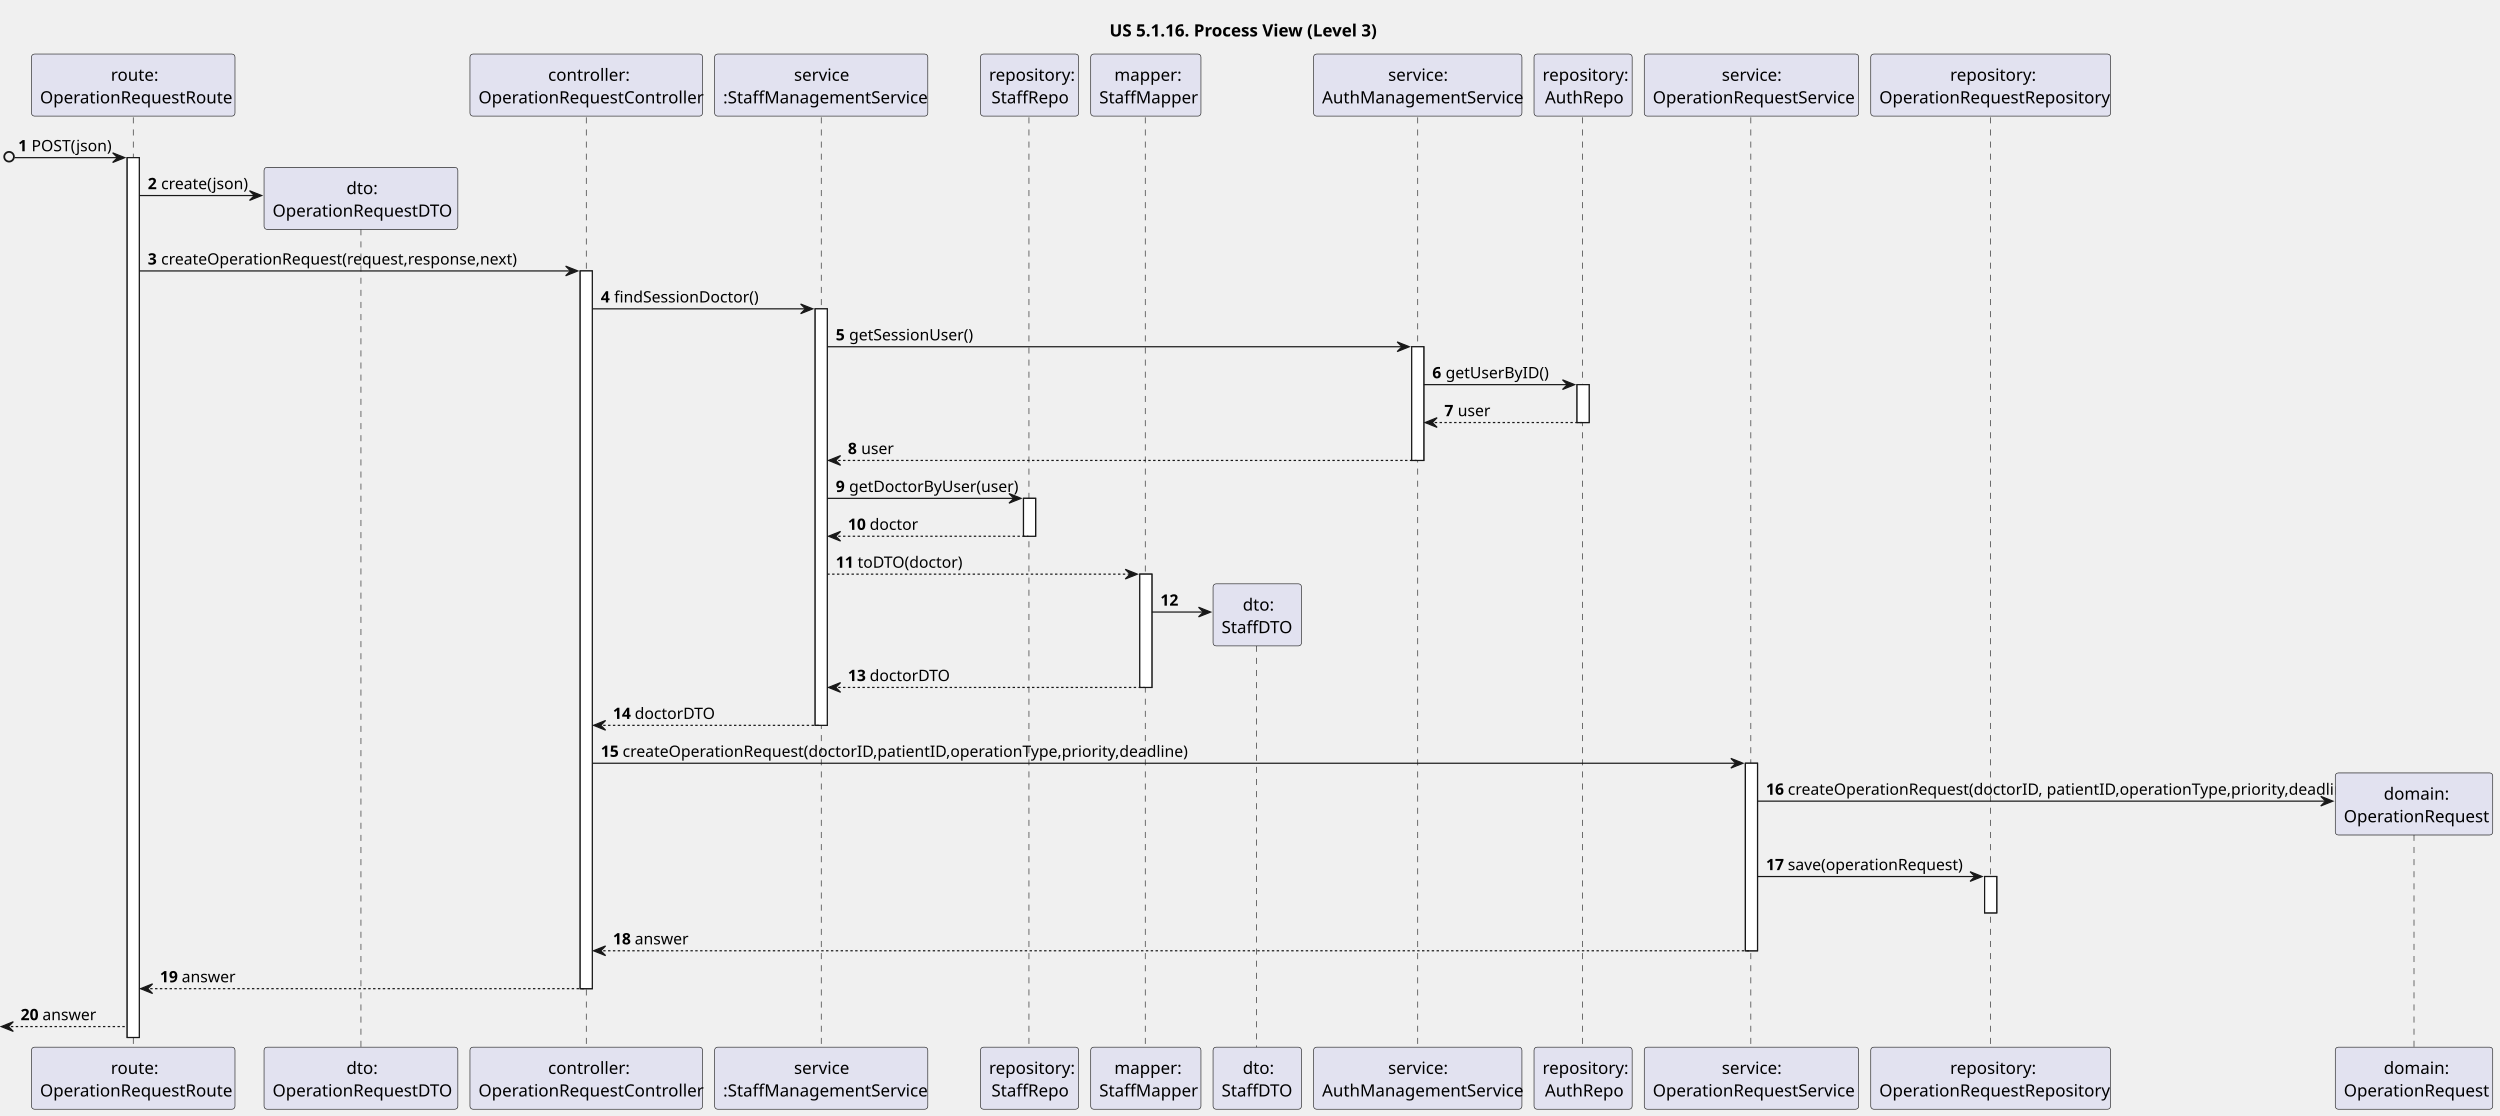
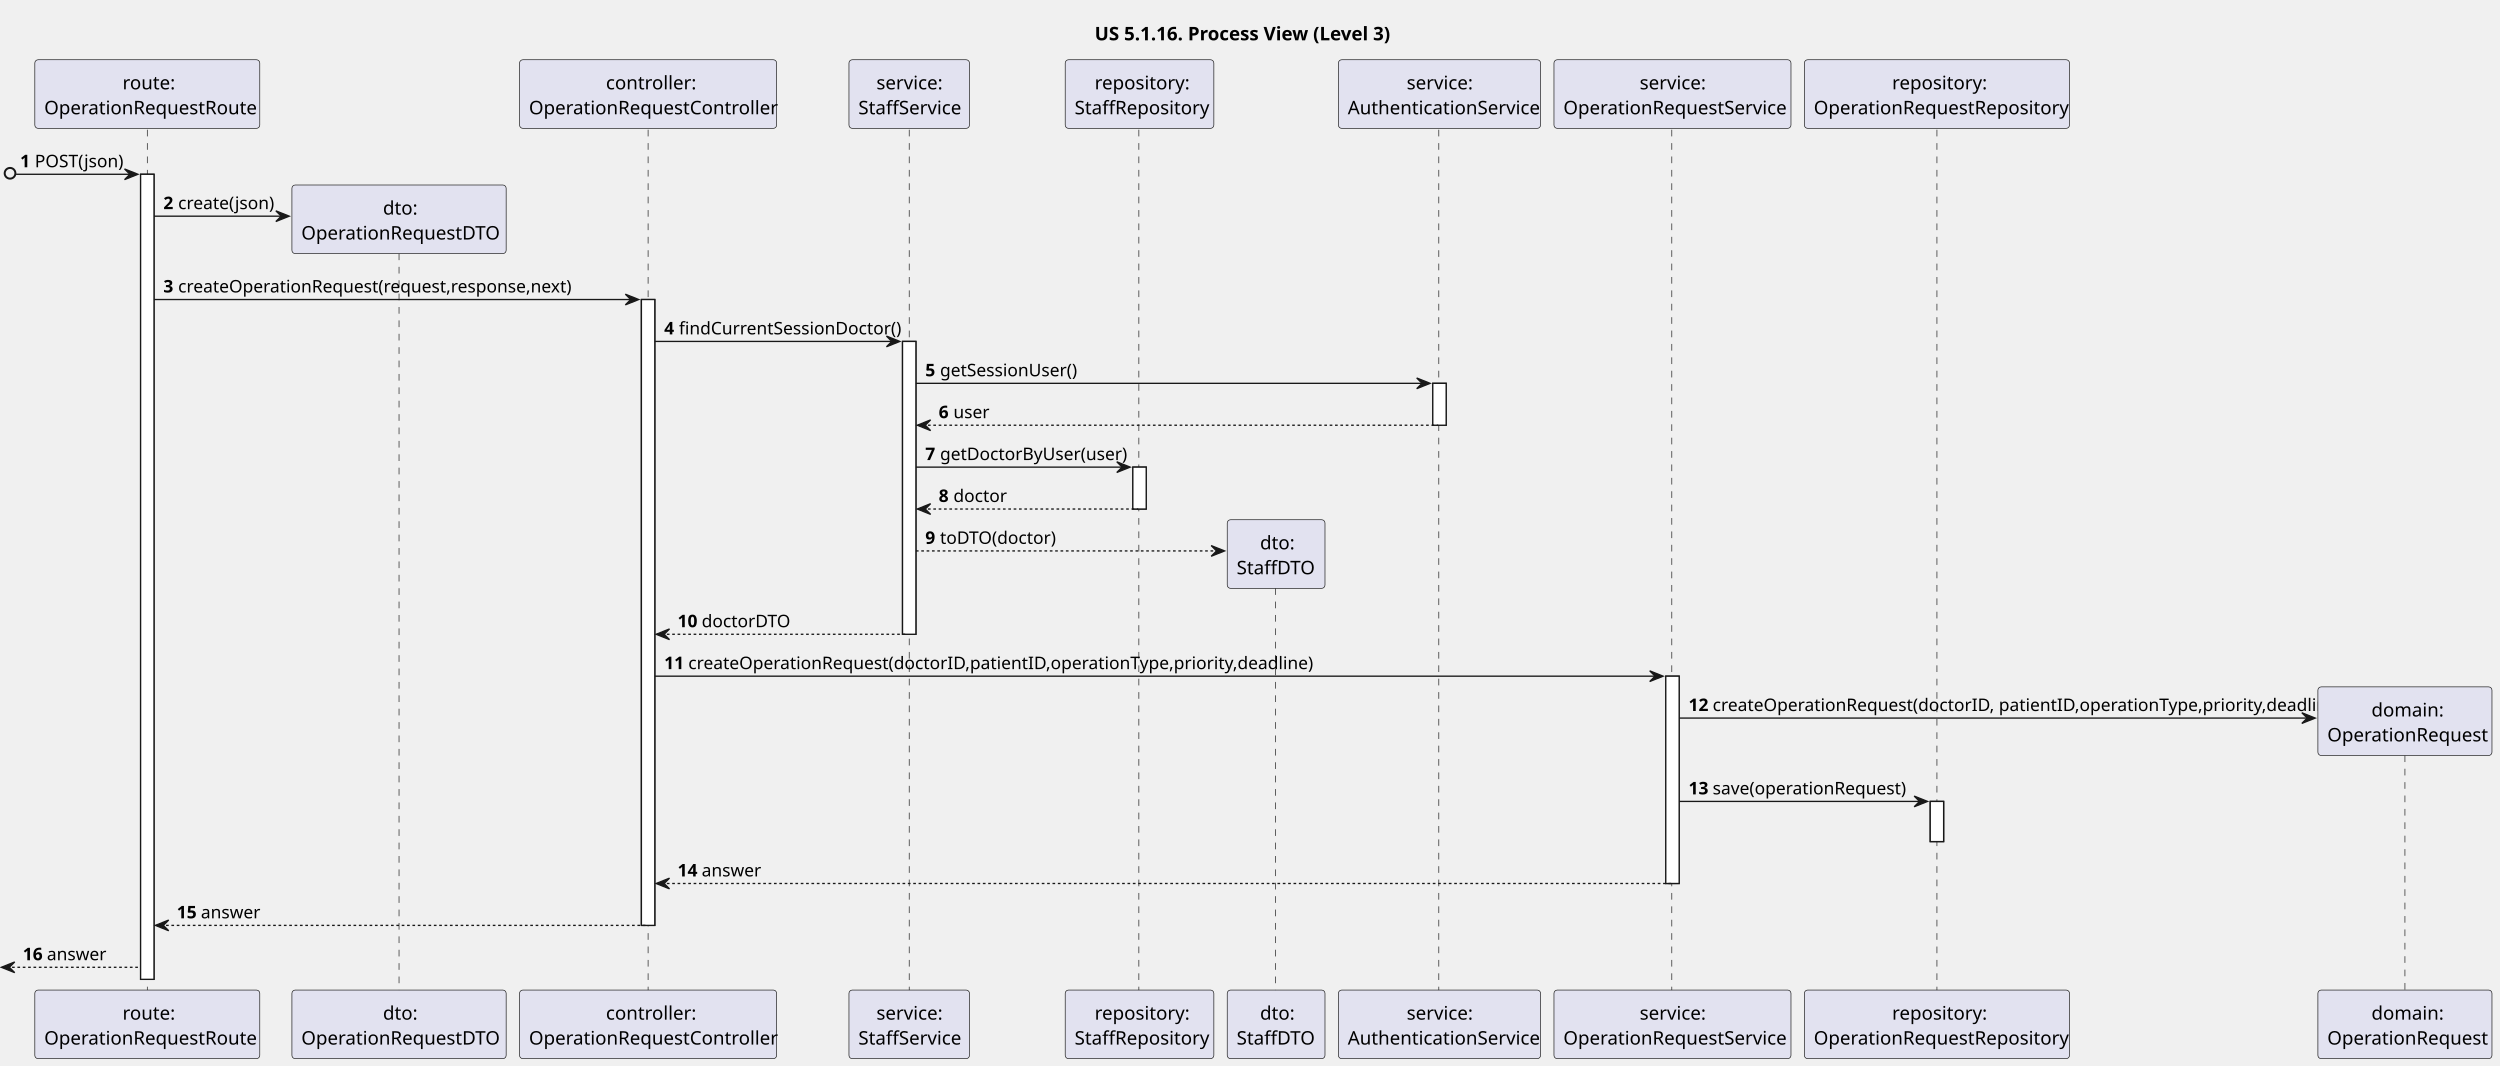
- <svg xmlns="http://www.w3.org/2000/svg" contentStyleType="text/css" height="921px" preserveAspectRatio="none" style="width:2064px;height:921px;background:#FFFFFF;" version="1.1" viewBox="0 0 2064 921" width="2064px" zoomAndPan="magnify">
+ <svg xmlns="http://www.w3.org/2000/svg" contentStyleType="text/css" height="796px" preserveAspectRatio="none" style="width:1867px;height:796px;background:#FFFFFF;" version="1.1" viewBox="0 0 1867 796" width="1867px" zoomAndPan="magnify">
  <defs />
  <g>
-     <text fill="#000000" font-family="sans-serif" font-size="14" font-weight="bold" lengthAdjust="spacing" textLength="230" x="916" y="30.107">US 5.1.16. Process View (Level 3)</text>
-     <rect fill="#FFFFFF" height="726.383" style="stroke:#181818;stroke-width:1.0;" width="10" x="105" y="130.154" />
-     <rect fill="#FFFFFF" height="592.559" style="stroke:#181818;stroke-width:1.0;" width="10" x="479" y="223.688" />
-     <rect fill="#FFFFFF" height="343.861" style="stroke:#181818;stroke-width:1.0;" width="10" x="673" y="254.978" />
-     <rect fill="#FFFFFF" height="31.291" style="stroke:#181818;stroke-width:1.0;" width="10" x="845" y="411.434" />
-     <rect fill="#FFFFFF" height="93.533" style="stroke:#181818;stroke-width:1.0;" width="10" x="941" y="474.016" />
-     <rect fill="#FFFFFF" height="93.873" style="stroke:#181818;stroke-width:1.0;" width="10" x="1165.5" y="286.269" />
-     <rect fill="#FFFFFF" height="31.291" style="stroke:#181818;stroke-width:1.0;" width="10" x="1302" y="317.56" />
-     <rect fill="#FFFFFF" height="154.824" style="stroke:#181818;stroke-width:1.0;" width="10" x="1441" y="630.131" />
-     <rect fill="#FFFFFF" height="30" style="stroke:#181818;stroke-width:1.0;" width="10" x="1638.5" y="723.664" />
-     <line style="stroke:#181818;stroke-width:0.5;stroke-dasharray:5.0,5.0;" x1="110" x2="110" y1="96.863" y2="865.537" />
-     <line style="stroke:#181818;stroke-width:0.5;stroke-dasharray:5.0,5.0;" x1="298" x2="298" y1="179.275" y2="865.537" />
-     <line style="stroke:#181818;stroke-width:0.5;stroke-dasharray:5.0,5.0;" x1="484" x2="484" y1="96.863" y2="865.537" />
-     <line style="stroke:#181818;stroke-width:0.5;stroke-dasharray:5.0,5.0;" x1="678" x2="678" y1="96.863" y2="865.537" />
-     <line style="stroke:#181818;stroke-width:0.5;stroke-dasharray:5.0,5.0;" x1="849.5" x2="849.5" y1="96.863" y2="865.537" />
-     <line style="stroke:#181818;stroke-width:0.5;stroke-dasharray:5.0,5.0;" x1="945.5" x2="945.5" y1="96.863" y2="865.537" />
-     <line style="stroke:#181818;stroke-width:0.5;stroke-dasharray:5.0,5.0;" x1="1037.5" x2="1037.5" y1="523.137" y2="865.537" />
-     <line style="stroke:#181818;stroke-width:0.5;stroke-dasharray:5.0,5.0;" x1="1170.5" x2="1170.5" y1="96.863" y2="865.537" />
-     <line style="stroke:#181818;stroke-width:0.5;stroke-dasharray:5.0,5.0;" x1="1306.5" x2="1306.5" y1="96.863" y2="865.537" />
-     <line style="stroke:#181818;stroke-width:0.5;stroke-dasharray:5.0,5.0;" x1="1445.5" x2="1445.5" y1="96.863" y2="865.537" />
-     <line style="stroke:#181818;stroke-width:0.5;stroke-dasharray:5.0,5.0;" x1="1643.5" x2="1643.5" y1="96.863" y2="865.537" />
-     <line style="stroke:#181818;stroke-width:0.5;stroke-dasharray:5.0,5.0;" x1="1993" x2="1993" y1="679.252" y2="865.537" />
+     <text fill="#000000" font-family="sans-serif" font-size="14" font-weight="bold" lengthAdjust="spacing" textLength="230" x="817.5" y="30.107">US 5.1.16. Process View (Level 3)</text>
+     <rect fill="#FFFFFF" height="601.219" style="stroke:#181818;stroke-width:1.0;" width="10" x="105" y="130.154" />
+     <rect fill="#FFFFFF" height="467.394" style="stroke:#181818;stroke-width:1.0;" width="10" x="479" y="223.688" />
+     <rect fill="#FFFFFF" height="218.697" style="stroke:#181818;stroke-width:1.0;" width="10" x="674" y="254.978" />
+     <rect fill="#FFFFFF" height="31.291" style="stroke:#181818;stroke-width:1.0;" width="10" x="846" y="348.852" />
+     <rect fill="#FFFFFF" height="31.291" style="stroke:#181818;stroke-width:1.0;" width="10" x="1070" y="286.269" />
+     <rect fill="#FFFFFF" height="154.824" style="stroke:#181818;stroke-width:1.0;" width="10" x="1244" y="504.967" />
+     <rect fill="#FFFFFF" height="30" style="stroke:#181818;stroke-width:1.0;" width="10" x="1441.5" y="598.5" />
+     <line style="stroke:#181818;stroke-width:0.5;stroke-dasharray:5.0,5.0;" x1="110" x2="110" y1="96.863" y2="740.373" />
+     <line style="stroke:#181818;stroke-width:0.5;stroke-dasharray:5.0,5.0;" x1="298" x2="298" y1="179.275" y2="740.373" />
+     <line style="stroke:#181818;stroke-width:0.5;stroke-dasharray:5.0,5.0;" x1="484" x2="484" y1="96.863" y2="740.373" />
+     <line style="stroke:#181818;stroke-width:0.5;stroke-dasharray:5.0,5.0;" x1="679" x2="679" y1="96.863" y2="740.373" />
+     <line style="stroke:#181818;stroke-width:0.5;stroke-dasharray:5.0,5.0;" x1="850.5" x2="850.5" y1="96.863" y2="740.373" />
+     <line style="stroke:#181818;stroke-width:0.5;stroke-dasharray:5.0,5.0;" x1="952.5" x2="952.5" y1="429.264" y2="740.373" />
+     <line style="stroke:#181818;stroke-width:0.5;stroke-dasharray:5.0,5.0;" x1="1074.5" x2="1074.5" y1="96.863" y2="740.373" />
+     <line style="stroke:#181818;stroke-width:0.5;stroke-dasharray:5.0,5.0;" x1="1248.5" x2="1248.5" y1="96.863" y2="740.373" />
+     <line style="stroke:#181818;stroke-width:0.5;stroke-dasharray:5.0,5.0;" x1="1446.5" x2="1446.5" y1="96.863" y2="740.373" />
+     <line style="stroke:#181818;stroke-width:0.5;stroke-dasharray:5.0,5.0;" x1="1796" x2="1796" y1="554.088" y2="740.373" />
    <rect fill="#E2E2F0" height="51.242" rx="2.5" ry="2.5" style="stroke:#181818;stroke-width:0.5;" width="168" x="26" y="44.621" />
    <text fill="#000000" font-family="sans-serif" font-size="14" lengthAdjust="spacing" textLength="37" x="91.5" y="66.728">route:</text>
    <text fill="#000000" font-family="sans-serif" font-size="14" lengthAdjust="spacing" textLength="154" x="33" y="85.35">OperationRequestRoute</text>
-     <rect fill="#E2E2F0" height="51.242" rx="2.5" ry="2.5" style="stroke:#181818;stroke-width:0.5;" width="168" x="26" y="864.537" />
-     <text fill="#000000" font-family="sans-serif" font-size="14" lengthAdjust="spacing" textLength="37" x="91.5" y="886.644">route:</text>
-     <text fill="#000000" font-family="sans-serif" font-size="14" lengthAdjust="spacing" textLength="154" x="33" y="905.266">OperationRequestRoute</text>
-     <rect fill="#E2E2F0" height="51.242" rx="2.5" ry="2.5" style="stroke:#181818;stroke-width:0.5;" width="160" x="218" y="864.537" />
-     <text fill="#000000" font-family="sans-serif" font-size="14" lengthAdjust="spacing" textLength="24" x="286" y="886.644">dto:</text>
-     <text fill="#000000" font-family="sans-serif" font-size="14" lengthAdjust="spacing" textLength="146" x="225" y="905.266">OperationRequestDTO</text>
+     <rect fill="#E2E2F0" height="51.242" rx="2.5" ry="2.5" style="stroke:#181818;stroke-width:0.5;" width="168" x="26" y="739.373" />
+     <text fill="#000000" font-family="sans-serif" font-size="14" lengthAdjust="spacing" textLength="37" x="91.5" y="761.481">route:</text>
+     <text fill="#000000" font-family="sans-serif" font-size="14" lengthAdjust="spacing" textLength="154" x="33" y="780.102">OperationRequestRoute</text>
+     <rect fill="#E2E2F0" height="51.242" rx="2.5" ry="2.5" style="stroke:#181818;stroke-width:0.5;" width="160" x="218" y="739.373" />
+     <text fill="#000000" font-family="sans-serif" font-size="14" lengthAdjust="spacing" textLength="24" x="286" y="761.481">dto:</text>
+     <text fill="#000000" font-family="sans-serif" font-size="14" lengthAdjust="spacing" textLength="146" x="225" y="780.102">OperationRequestDTO</text>
    <rect fill="#E2E2F0" height="51.242" rx="2.5" ry="2.5" style="stroke:#181818;stroke-width:0.5;" width="192" x="388" y="44.621" />
    <text fill="#000000" font-family="sans-serif" font-size="14" lengthAdjust="spacing" textLength="63" x="452.5" y="66.728">controller:</text>
    <text fill="#000000" font-family="sans-serif" font-size="14" lengthAdjust="spacing" textLength="178" x="395" y="85.35">OperationRequestController</text>
-     <rect fill="#E2E2F0" height="51.242" rx="2.5" ry="2.5" style="stroke:#181818;stroke-width:0.5;" width="192" x="388" y="864.537" />
-     <text fill="#000000" font-family="sans-serif" font-size="14" lengthAdjust="spacing" textLength="63" x="452.5" y="886.644">controller:</text>
-     <text fill="#000000" font-family="sans-serif" font-size="14" lengthAdjust="spacing" textLength="178" x="395" y="905.266">OperationRequestController</text>
-     <rect fill="#E2E2F0" height="51.242" rx="2.5" ry="2.5" style="stroke:#181818;stroke-width:0.5;" width="176" x="590" y="44.621" />
-     <text fill="#000000" font-family="sans-serif" font-size="14" lengthAdjust="spacing" textLength="45" x="655.5" y="66.728">service</text>
-     <text fill="#000000" font-family="sans-serif" font-size="14" lengthAdjust="spacing" textLength="162" x="597" y="85.35">:StaffManagementService</text>
-     <rect fill="#E2E2F0" height="51.242" rx="2.5" ry="2.5" style="stroke:#181818;stroke-width:0.5;" width="176" x="590" y="864.537" />
-     <text fill="#000000" font-family="sans-serif" font-size="14" lengthAdjust="spacing" textLength="45" x="655.5" y="886.644">service</text>
-     <text fill="#000000" font-family="sans-serif" font-size="14" lengthAdjust="spacing" textLength="162" x="597" y="905.266">:StaffManagementService</text>
-     <rect fill="#E2E2F0" height="51.242" rx="2.5" ry="2.5" style="stroke:#181818;stroke-width:0.5;" width="81" x="809.5" y="44.621" />
-     <text fill="#000000" font-family="sans-serif" font-size="14" lengthAdjust="spacing" textLength="67" x="816.5" y="66.728">repository:</text>
-     <text fill="#000000" font-family="sans-serif" font-size="14" lengthAdjust="spacing" textLength="63" x="818.5" y="85.35">StaffRepo</text>
-     <rect fill="#E2E2F0" height="51.242" rx="2.5" ry="2.5" style="stroke:#181818;stroke-width:0.5;" width="81" x="809.5" y="864.537" />
-     <text fill="#000000" font-family="sans-serif" font-size="14" lengthAdjust="spacing" textLength="67" x="816.5" y="886.644">repository:</text>
-     <text fill="#000000" font-family="sans-serif" font-size="14" lengthAdjust="spacing" textLength="63" x="818.5" y="905.266">StaffRepo</text>
-     <rect fill="#E2E2F0" height="51.242" rx="2.5" ry="2.5" style="stroke:#181818;stroke-width:0.5;" width="91" x="900.5" y="44.621" />
-     <text fill="#000000" font-family="sans-serif" font-size="14" lengthAdjust="spacing" textLength="52" x="920" y="66.728">mapper:</text>
-     <text fill="#000000" font-family="sans-serif" font-size="14" lengthAdjust="spacing" textLength="77" x="907.5" y="85.35">StaffMapper</text>
-     <rect fill="#E2E2F0" height="51.242" rx="2.5" ry="2.5" style="stroke:#181818;stroke-width:0.5;" width="91" x="900.5" y="864.537" />
-     <text fill="#000000" font-family="sans-serif" font-size="14" lengthAdjust="spacing" textLength="52" x="920" y="886.644">mapper:</text>
-     <text fill="#000000" font-family="sans-serif" font-size="14" lengthAdjust="spacing" textLength="77" x="907.5" y="905.266">StaffMapper</text>
-     <rect fill="#E2E2F0" height="51.242" rx="2.5" ry="2.5" style="stroke:#181818;stroke-width:0.5;" width="73" x="1001.5" y="864.537" />
-     <text fill="#000000" font-family="sans-serif" font-size="14" lengthAdjust="spacing" textLength="24" x="1026" y="886.644">dto:</text>
-     <text fill="#000000" font-family="sans-serif" font-size="14" lengthAdjust="spacing" textLength="59" x="1008.5" y="905.266">StaffDTO</text>
-     <rect fill="#E2E2F0" height="51.242" rx="2.5" ry="2.5" style="stroke:#181818;stroke-width:0.5;" width="172" x="1084.5" y="44.621" />
-     <text fill="#000000" font-family="sans-serif" font-size="14" lengthAdjust="spacing" textLength="49" x="1146" y="66.728">service:</text>
-     <text fill="#000000" font-family="sans-serif" font-size="14" lengthAdjust="spacing" textLength="158" x="1091.5" y="85.35">AuthManagementService</text>
-     <rect fill="#E2E2F0" height="51.242" rx="2.5" ry="2.5" style="stroke:#181818;stroke-width:0.5;" width="172" x="1084.5" y="864.537" />
-     <text fill="#000000" font-family="sans-serif" font-size="14" lengthAdjust="spacing" textLength="49" x="1146" y="886.644">service:</text>
-     <text fill="#000000" font-family="sans-serif" font-size="14" lengthAdjust="spacing" textLength="158" x="1091.5" y="905.266">AuthManagementService</text>
-     <rect fill="#E2E2F0" height="51.242" rx="2.5" ry="2.5" style="stroke:#181818;stroke-width:0.5;" width="81" x="1266.5" y="44.621" />
-     <text fill="#000000" font-family="sans-serif" font-size="14" lengthAdjust="spacing" textLength="67" x="1273.5" y="66.728">repository:</text>
-     <text fill="#000000" font-family="sans-serif" font-size="14" lengthAdjust="spacing" textLength="63" x="1275.5" y="85.35">AuthRepo</text>
-     <rect fill="#E2E2F0" height="51.242" rx="2.5" ry="2.5" style="stroke:#181818;stroke-width:0.5;" width="81" x="1266.5" y="864.537" />
-     <text fill="#000000" font-family="sans-serif" font-size="14" lengthAdjust="spacing" textLength="67" x="1273.5" y="886.644">repository:</text>
-     <text fill="#000000" font-family="sans-serif" font-size="14" lengthAdjust="spacing" textLength="63" x="1275.5" y="905.266">AuthRepo</text>
-     <rect fill="#E2E2F0" height="51.242" rx="2.5" ry="2.5" style="stroke:#181818;stroke-width:0.5;" width="177" x="1357.5" y="44.621" />
-     <text fill="#000000" font-family="sans-serif" font-size="14" lengthAdjust="spacing" textLength="49" x="1421.5" y="66.728">service:</text>
-     <text fill="#000000" font-family="sans-serif" font-size="14" lengthAdjust="spacing" textLength="163" x="1364.5" y="85.35">OperationRequestService</text>
-     <rect fill="#E2E2F0" height="51.242" rx="2.5" ry="2.5" style="stroke:#181818;stroke-width:0.5;" width="177" x="1357.5" y="864.537" />
-     <text fill="#000000" font-family="sans-serif" font-size="14" lengthAdjust="spacing" textLength="49" x="1421.5" y="886.644">service:</text>
-     <text fill="#000000" font-family="sans-serif" font-size="14" lengthAdjust="spacing" textLength="163" x="1364.5" y="905.266">OperationRequestService</text>
-     <rect fill="#E2E2F0" height="51.242" rx="2.5" ry="2.5" style="stroke:#181818;stroke-width:0.5;" width="198" x="1544.5" y="44.621" />
-     <text fill="#000000" font-family="sans-serif" font-size="14" lengthAdjust="spacing" textLength="67" x="1610" y="66.728">repository:</text>
-     <text fill="#000000" font-family="sans-serif" font-size="14" lengthAdjust="spacing" textLength="184" x="1551.5" y="85.35">OperationRequestRepository</text>
-     <rect fill="#E2E2F0" height="51.242" rx="2.5" ry="2.5" style="stroke:#181818;stroke-width:0.5;" width="198" x="1544.5" y="864.537" />
-     <text fill="#000000" font-family="sans-serif" font-size="14" lengthAdjust="spacing" textLength="67" x="1610" y="886.644">repository:</text>
-     <text fill="#000000" font-family="sans-serif" font-size="14" lengthAdjust="spacing" textLength="184" x="1551.5" y="905.266">OperationRequestRepository</text>
-     <rect fill="#E2E2F0" height="51.242" rx="2.5" ry="2.5" style="stroke:#181818;stroke-width:0.5;" width="130" x="1928" y="864.537" />
-     <text fill="#000000" font-family="sans-serif" font-size="14" lengthAdjust="spacing" textLength="50" x="1968" y="886.644">domain:</text>
-     <text fill="#000000" font-family="sans-serif" font-size="14" lengthAdjust="spacing" textLength="116" x="1935" y="905.266">OperationRequest</text>
-     <rect fill="#FFFFFF" height="726.383" style="stroke:#181818;stroke-width:1.0;" width="10" x="105" y="130.154" />
-     <rect fill="#FFFFFF" height="592.559" style="stroke:#181818;stroke-width:1.0;" width="10" x="479" y="223.688" />
-     <rect fill="#FFFFFF" height="343.861" style="stroke:#181818;stroke-width:1.0;" width="10" x="673" y="254.978" />
-     <rect fill="#FFFFFF" height="31.291" style="stroke:#181818;stroke-width:1.0;" width="10" x="845" y="411.434" />
-     <rect fill="#FFFFFF" height="93.533" style="stroke:#181818;stroke-width:1.0;" width="10" x="941" y="474.016" />
-     <rect fill="#FFFFFF" height="93.873" style="stroke:#181818;stroke-width:1.0;" width="10" x="1165.5" y="286.269" />
-     <rect fill="#FFFFFF" height="31.291" style="stroke:#181818;stroke-width:1.0;" width="10" x="1302" y="317.56" />
-     <rect fill="#FFFFFF" height="154.824" style="stroke:#181818;stroke-width:1.0;" width="10" x="1441" y="630.131" />
-     <rect fill="#FFFFFF" height="30" style="stroke:#181818;stroke-width:1.0;" width="10" x="1638.5" y="723.664" />
+     <rect fill="#E2E2F0" height="51.242" rx="2.5" ry="2.5" style="stroke:#181818;stroke-width:0.5;" width="192" x="388" y="739.373" />
+     <text fill="#000000" font-family="sans-serif" font-size="14" lengthAdjust="spacing" textLength="63" x="452.5" y="761.481">controller:</text>
+     <text fill="#000000" font-family="sans-serif" font-size="14" lengthAdjust="spacing" textLength="178" x="395" y="780.102">OperationRequestController</text>
+     <rect fill="#E2E2F0" height="51.242" rx="2.5" ry="2.5" style="stroke:#181818;stroke-width:0.5;" width="90" x="634" y="44.621" />
+     <text fill="#000000" font-family="sans-serif" font-size="14" lengthAdjust="spacing" textLength="49" x="654.5" y="66.728">service:</text>
+     <text fill="#000000" font-family="sans-serif" font-size="14" lengthAdjust="spacing" textLength="76" x="641" y="85.35">StaffService</text>
+     <rect fill="#E2E2F0" height="51.242" rx="2.5" ry="2.5" style="stroke:#181818;stroke-width:0.5;" width="90" x="634" y="739.373" />
+     <text fill="#000000" font-family="sans-serif" font-size="14" lengthAdjust="spacing" textLength="49" x="654.5" y="761.481">service:</text>
+     <text fill="#000000" font-family="sans-serif" font-size="14" lengthAdjust="spacing" textLength="76" x="641" y="780.102">StaffService</text>
+     <rect fill="#E2E2F0" height="51.242" rx="2.5" ry="2.5" style="stroke:#181818;stroke-width:0.5;" width="111" x="795.5" y="44.621" />
+     <text fill="#000000" font-family="sans-serif" font-size="14" lengthAdjust="spacing" textLength="67" x="817.5" y="66.728">repository:</text>
+     <text fill="#000000" font-family="sans-serif" font-size="14" lengthAdjust="spacing" textLength="97" x="802.5" y="85.35">StaffRepository</text>
+     <rect fill="#E2E2F0" height="51.242" rx="2.5" ry="2.5" style="stroke:#181818;stroke-width:0.5;" width="111" x="795.5" y="739.373" />
+     <text fill="#000000" font-family="sans-serif" font-size="14" lengthAdjust="spacing" textLength="67" x="817.5" y="761.481">repository:</text>
+     <text fill="#000000" font-family="sans-serif" font-size="14" lengthAdjust="spacing" textLength="97" x="802.5" y="780.102">StaffRepository</text>
+     <rect fill="#E2E2F0" height="51.242" rx="2.5" ry="2.5" style="stroke:#181818;stroke-width:0.5;" width="73" x="916.5" y="739.373" />
+     <text fill="#000000" font-family="sans-serif" font-size="14" lengthAdjust="spacing" textLength="24" x="941" y="761.481">dto:</text>
+     <text fill="#000000" font-family="sans-serif" font-size="14" lengthAdjust="spacing" textLength="59" x="923.5" y="780.102">StaffDTO</text>
+     <rect fill="#E2E2F0" height="51.242" rx="2.5" ry="2.5" style="stroke:#181818;stroke-width:0.5;" width="151" x="999.5" y="44.621" />
+     <text fill="#000000" font-family="sans-serif" font-size="14" lengthAdjust="spacing" textLength="49" x="1050.5" y="66.728">service:</text>
+     <text fill="#000000" font-family="sans-serif" font-size="14" lengthAdjust="spacing" textLength="137" x="1006.5" y="85.35">AuthenticationService</text>
+     <rect fill="#E2E2F0" height="51.242" rx="2.5" ry="2.5" style="stroke:#181818;stroke-width:0.5;" width="151" x="999.5" y="739.373" />
+     <text fill="#000000" font-family="sans-serif" font-size="14" lengthAdjust="spacing" textLength="49" x="1050.5" y="761.481">service:</text>
+     <text fill="#000000" font-family="sans-serif" font-size="14" lengthAdjust="spacing" textLength="137" x="1006.5" y="780.102">AuthenticationService</text>
+     <rect fill="#E2E2F0" height="51.242" rx="2.5" ry="2.5" style="stroke:#181818;stroke-width:0.5;" width="177" x="1160.5" y="44.621" />
+     <text fill="#000000" font-family="sans-serif" font-size="14" lengthAdjust="spacing" textLength="49" x="1224.5" y="66.728">service:</text>
+     <text fill="#000000" font-family="sans-serif" font-size="14" lengthAdjust="spacing" textLength="163" x="1167.5" y="85.35">OperationRequestService</text>
+     <rect fill="#E2E2F0" height="51.242" rx="2.5" ry="2.5" style="stroke:#181818;stroke-width:0.5;" width="177" x="1160.5" y="739.373" />
+     <text fill="#000000" font-family="sans-serif" font-size="14" lengthAdjust="spacing" textLength="49" x="1224.5" y="761.481">service:</text>
+     <text fill="#000000" font-family="sans-serif" font-size="14" lengthAdjust="spacing" textLength="163" x="1167.5" y="780.102">OperationRequestService</text>
+     <rect fill="#E2E2F0" height="51.242" rx="2.5" ry="2.5" style="stroke:#181818;stroke-width:0.5;" width="198" x="1347.5" y="44.621" />
+     <text fill="#000000" font-family="sans-serif" font-size="14" lengthAdjust="spacing" textLength="67" x="1413" y="66.728">repository:</text>
+     <text fill="#000000" font-family="sans-serif" font-size="14" lengthAdjust="spacing" textLength="184" x="1354.5" y="85.35">OperationRequestRepository</text>
+     <rect fill="#E2E2F0" height="51.242" rx="2.5" ry="2.5" style="stroke:#181818;stroke-width:0.5;" width="198" x="1347.5" y="739.373" />
+     <text fill="#000000" font-family="sans-serif" font-size="14" lengthAdjust="spacing" textLength="67" x="1413" y="761.481">repository:</text>
+     <text fill="#000000" font-family="sans-serif" font-size="14" lengthAdjust="spacing" textLength="184" x="1354.5" y="780.102">OperationRequestRepository</text>
+     <rect fill="#E2E2F0" height="51.242" rx="2.5" ry="2.5" style="stroke:#181818;stroke-width:0.5;" width="130" x="1731" y="739.373" />
+     <text fill="#000000" font-family="sans-serif" font-size="14" lengthAdjust="spacing" textLength="50" x="1771" y="761.481">domain:</text>
+     <text fill="#000000" font-family="sans-serif" font-size="14" lengthAdjust="spacing" textLength="116" x="1738" y="780.102">OperationRequest</text>
+     <rect fill="#FFFFFF" height="601.219" style="stroke:#181818;stroke-width:1.0;" width="10" x="105" y="130.154" />
+     <rect fill="#FFFFFF" height="467.394" style="stroke:#181818;stroke-width:1.0;" width="10" x="479" y="223.688" />
+     <rect fill="#FFFFFF" height="218.697" style="stroke:#181818;stroke-width:1.0;" width="10" x="674" y="254.978" />
+     <rect fill="#FFFFFF" height="31.291" style="stroke:#181818;stroke-width:1.0;" width="10" x="846" y="348.852" />
+     <rect fill="#FFFFFF" height="31.291" style="stroke:#181818;stroke-width:1.0;" width="10" x="1070" y="286.269" />
+     <rect fill="#FFFFFF" height="154.824" style="stroke:#181818;stroke-width:1.0;" width="10" x="1244" y="504.967" />
+     <rect fill="#FFFFFF" height="30" style="stroke:#181818;stroke-width:1.0;" width="10" x="1441.5" y="598.5" />
    <ellipse cx="7.5" cy="129.404" fill="none" rx="4" ry="4" style="stroke:#181818;stroke-width:1.5;" />
    <polygon fill="#181818" points="93,126.154,103,130.154,93,134.154,97,130.154" style="stroke:#181818;stroke-width:1.0;" />
    <line style="stroke:#181818;stroke-width:1.0;" x1="12" x2="99" y1="130.154" y2="130.154" />
    <text fill="#000000" font-family="sans-serif" font-size="13" font-weight="bold" lengthAdjust="spacing" textLength="7" x="15" y="124.892">1</text>
    <text fill="#000000" font-family="sans-serif" font-size="13" lengthAdjust="spacing" textLength="67" x="26" y="124.892">POST(json)</text>
    <polygon fill="#181818" points="206,157.445,216,161.445,206,165.445,210,161.445" style="stroke:#181818;stroke-width:1.0;" />
    <line style="stroke:#181818;stroke-width:1.0;" x1="115" x2="212" y1="161.445" y2="161.445" />
    <text fill="#000000" font-family="sans-serif" font-size="13" font-weight="bold" lengthAdjust="spacing" textLength="7" x="122" y="156.183">2</text>
    <text fill="#000000" font-family="sans-serif" font-size="13" lengthAdjust="spacing" textLength="68" x="133" y="156.183">create(json)</text>
    <rect fill="#E2E2F0" height="51.242" rx="2.5" ry="2.5" style="stroke:#181818;stroke-width:0.5;" width="160" x="218" y="138.154" />
    <text fill="#000000" font-family="sans-serif" font-size="14" lengthAdjust="spacing" textLength="24" x="286" y="160.262">dto:</text>
    <text fill="#000000" font-family="sans-serif" font-size="14" lengthAdjust="spacing" textLength="146" x="225" y="178.883">OperationRequestDTO</text>
    <polygon fill="#181818" points="467,219.688,477,223.688,467,227.688,471,223.688" style="stroke:#181818;stroke-width:1.0;" />
    <line style="stroke:#181818;stroke-width:1.0;" x1="115" x2="473" y1="223.688" y2="223.688" />
    <text fill="#000000" font-family="sans-serif" font-size="13" font-weight="bold" lengthAdjust="spacing" textLength="7" x="122" y="218.425">3</text>
    <text fill="#000000" font-family="sans-serif" font-size="13" lengthAdjust="spacing" textLength="277" x="133" y="218.425">createOperationRequest(request,response,next)</text>
-     <polygon fill="#181818" points="661,250.978,671,254.978,661,258.978,665,254.978" style="stroke:#181818;stroke-width:1.0;" />
-     <line style="stroke:#181818;stroke-width:1.0;" x1="489" x2="667" y1="254.978" y2="254.978" />
+     <polygon fill="#181818" points="662,250.978,672,254.978,662,258.978,666,254.978" style="stroke:#181818;stroke-width:1.0;" />
+     <line style="stroke:#181818;stroke-width:1.0;" x1="489" x2="668" y1="254.978" y2="254.978" />
    <text fill="#000000" font-family="sans-serif" font-size="13" font-weight="bold" lengthAdjust="spacing" textLength="7" x="496" y="249.716">4</text>
-     <text fill="#000000" font-family="sans-serif" font-size="13" lengthAdjust="spacing" textLength="113" x="507" y="249.716">findSessionDoctor()</text>
-     <polygon fill="#181818" points="1153.5,282.269,1163.5,286.269,1153.5,290.269,1157.5,286.269" style="stroke:#181818;stroke-width:1.0;" />
-     <line style="stroke:#181818;stroke-width:1.0;" x1="683" x2="1159.5" y1="286.269" y2="286.269" />
-     <text fill="#000000" font-family="sans-serif" font-size="13" font-weight="bold" lengthAdjust="spacing" textLength="7" x="690" y="281.007">5</text>
-     <text fill="#000000" font-family="sans-serif" font-size="13" lengthAdjust="spacing" textLength="100" x="701" y="281.007">getSessionUser()</text>
-     <polygon fill="#181818" points="1290,313.56,1300,317.56,1290,321.56,1294,317.56" style="stroke:#181818;stroke-width:1.0;" />
-     <line style="stroke:#181818;stroke-width:1.0;" x1="1175.5" x2="1296" y1="317.56" y2="317.56" />
-     <text fill="#000000" font-family="sans-serif" font-size="13" font-weight="bold" lengthAdjust="spacing" textLength="7" x="1182.5" y="312.298">6</text>
-     <text fill="#000000" font-family="sans-serif" font-size="13" lengthAdjust="spacing" textLength="81" x="1193.5" y="312.298">getUserByID()</text>
-     <polygon fill="#181818" points="1186.5,344.852,1176.5,348.852,1186.5,352.852,1182.5,348.852" style="stroke:#181818;stroke-width:1.0;" />
-     <line style="stroke:#181818;stroke-width:1.0;stroke-dasharray:2.0,2.0;" x1="1180.5" x2="1306" y1="348.852" y2="348.852" />
-     <text fill="#000000" font-family="sans-serif" font-size="13" font-weight="bold" lengthAdjust="spacing" textLength="7" x="1192.5" y="343.589">7</text>
-     <text fill="#000000" font-family="sans-serif" font-size="13" lengthAdjust="spacing" textLength="25" x="1203.5" y="343.589">user</text>
-     <polygon fill="#181818" points="694,376.143,684,380.143,694,384.143,690,380.143" style="stroke:#181818;stroke-width:1.0;" />
-     <line style="stroke:#181818;stroke-width:1.0;stroke-dasharray:2.0,2.0;" x1="688" x2="1169.5" y1="380.143" y2="380.143" />
-     <text fill="#000000" font-family="sans-serif" font-size="13" font-weight="bold" lengthAdjust="spacing" textLength="7" x="700" y="374.88">8</text>
-     <text fill="#000000" font-family="sans-serif" font-size="13" lengthAdjust="spacing" textLength="25" x="711" y="374.88">user</text>
-     <polygon fill="#181818" points="833,407.434,843,411.434,833,415.434,837,411.434" style="stroke:#181818;stroke-width:1.0;" />
-     <line style="stroke:#181818;stroke-width:1.0;" x1="683" x2="839" y1="411.434" y2="411.434" />
-     <text fill="#000000" font-family="sans-serif" font-size="13" font-weight="bold" lengthAdjust="spacing" textLength="7" x="690" y="406.171">9</text>
-     <text fill="#000000" font-family="sans-serif" font-size="13" lengthAdjust="spacing" textLength="132" x="701" y="406.171">getDoctorByUser(user)</text>
-     <polygon fill="#181818" points="694,438.725,684,442.725,694,446.725,690,442.725" style="stroke:#181818;stroke-width:1.0;" />
-     <line style="stroke:#181818;stroke-width:1.0;stroke-dasharray:2.0,2.0;" x1="688" x2="849" y1="442.725" y2="442.725" />
-     <text fill="#000000" font-family="sans-serif" font-size="13" font-weight="bold" lengthAdjust="spacing" textLength="14" x="700" y="437.462">10</text>
-     <text fill="#000000" font-family="sans-serif" font-size="13" lengthAdjust="spacing" textLength="36" x="718" y="437.462">doctor</text>
-     <polygon fill="#181818" points="929,470.016,939,474.016,929,478.016,933,474.016" style="stroke:#181818;stroke-width:1.0;" />
-     <line style="stroke:#181818;stroke-width:1.0;stroke-dasharray:2.0,2.0;" x1="683" x2="935" y1="474.016" y2="474.016" />
-     <text fill="#000000" font-family="sans-serif" font-size="13" font-weight="bold" lengthAdjust="spacing" textLength="14" x="690" y="468.753">11</text>
-     <text fill="#000000" font-family="sans-serif" font-size="13" lengthAdjust="spacing" textLength="81" x="708" y="468.753">toDTO(doctor)</text>
-     <polygon fill="#181818" points="989.5,501.307,999.5,505.307,989.5,509.307,993.5,505.307" style="stroke:#181818;stroke-width:1.0;" />
-     <line style="stroke:#181818;stroke-width:1.0;" x1="951" x2="995.5" y1="505.307" y2="505.307" />
-     <text fill="#000000" font-family="sans-serif" font-size="13" font-weight="bold" lengthAdjust="spacing" textLength="14" x="958" y="500.044">12</text>
-     <text fill="#000000" font-family="sans-serif" font-size="13" lengthAdjust="spacing" textLength="4" x="976" y="500.044"> </text>
-     <rect fill="#E2E2F0" height="51.242" rx="2.5" ry="2.5" style="stroke:#181818;stroke-width:0.5;" width="73" x="1001.5" y="482.016" />
-     <text fill="#000000" font-family="sans-serif" font-size="14" lengthAdjust="spacing" textLength="24" x="1026" y="504.123">dto:</text>
-     <text fill="#000000" font-family="sans-serif" font-size="14" lengthAdjust="spacing" textLength="59" x="1008.5" y="522.744">StaffDTO</text>
-     <polygon fill="#181818" points="694,563.549,684,567.549,694,571.549,690,567.549" style="stroke:#181818;stroke-width:1.0;" />
-     <line style="stroke:#181818;stroke-width:1.0;stroke-dasharray:2.0,2.0;" x1="688" x2="945" y1="567.549" y2="567.549" />
-     <text fill="#000000" font-family="sans-serif" font-size="13" font-weight="bold" lengthAdjust="spacing" textLength="14" x="700" y="562.286">13</text>
-     <text fill="#000000" font-family="sans-serif" font-size="13" lengthAdjust="spacing" textLength="62" x="718" y="562.286">doctorDTO</text>
-     <polygon fill="#181818" points="500,594.84,490,598.84,500,602.84,496,598.84" style="stroke:#181818;stroke-width:1.0;" />
-     <line style="stroke:#181818;stroke-width:1.0;stroke-dasharray:2.0,2.0;" x1="494" x2="677" y1="598.84" y2="598.84" />
-     <text fill="#000000" font-family="sans-serif" font-size="13" font-weight="bold" lengthAdjust="spacing" textLength="14" x="506" y="593.577">14</text>
-     <text fill="#000000" font-family="sans-serif" font-size="13" lengthAdjust="spacing" textLength="62" x="524" y="593.577">doctorDTO</text>
-     <polygon fill="#181818" points="1429,626.131,1439,630.131,1429,634.131,1433,630.131" style="stroke:#181818;stroke-width:1.0;" />
-     <line style="stroke:#181818;stroke-width:1.0;" x1="489" x2="1435" y1="630.131" y2="630.131" />
-     <text fill="#000000" font-family="sans-serif" font-size="13" font-weight="bold" lengthAdjust="spacing" textLength="14" x="496" y="624.868">15</text>
-     <text fill="#000000" font-family="sans-serif" font-size="13" lengthAdjust="spacing" textLength="431" x="514" y="624.868">createOperationRequest(doctorID,patientID,operationType,priority,deadline)</text>
-     <polygon fill="#181818" points="1916,657.422,1926,661.422,1916,665.422,1920,661.422" style="stroke:#181818;stroke-width:1.0;" />
-     <line style="stroke:#181818;stroke-width:1.0;" x1="1451" x2="1922" y1="661.422" y2="661.422" />
-     <text fill="#000000" font-family="sans-serif" font-size="13" font-weight="bold" lengthAdjust="spacing" textLength="14" x="1458" y="656.159">16</text>
-     <text fill="#000000" font-family="sans-serif" font-size="13" lengthAdjust="spacing" textLength="435" x="1476" y="656.159">createOperationRequest(doctorID, patientID,operationType,priority,deadline)</text>
-     <rect fill="#E2E2F0" height="51.242" rx="2.5" ry="2.5" style="stroke:#181818;stroke-width:0.5;" width="130" x="1928" y="638.131" />
-     <text fill="#000000" font-family="sans-serif" font-size="14" lengthAdjust="spacing" textLength="50" x="1968" y="660.238">domain:</text>
-     <text fill="#000000" font-family="sans-serif" font-size="14" lengthAdjust="spacing" textLength="116" x="1935" y="678.859">OperationRequest</text>
-     <polygon fill="#181818" points="1626.5,719.664,1636.5,723.664,1626.5,727.664,1630.5,723.664" style="stroke:#181818;stroke-width:1.0;" />
-     <line style="stroke:#181818;stroke-width:1.0;" x1="1451" x2="1632.5" y1="723.664" y2="723.664" />
-     <text fill="#000000" font-family="sans-serif" font-size="13" font-weight="bold" lengthAdjust="spacing" textLength="14" x="1458" y="718.401">17</text>
-     <text fill="#000000" font-family="sans-serif" font-size="13" lengthAdjust="spacing" textLength="135" x="1476" y="718.401">save(operationRequest)</text>
-     <polygon fill="#181818" points="500,780.955,490,784.955,500,788.955,496,784.955" style="stroke:#181818;stroke-width:1.0;" />
-     <line style="stroke:#181818;stroke-width:1.0;stroke-dasharray:2.0,2.0;" x1="494" x2="1445" y1="784.955" y2="784.955" />
-     <text fill="#000000" font-family="sans-serif" font-size="13" font-weight="bold" lengthAdjust="spacing" textLength="14" x="506" y="779.692">18</text>
-     <text fill="#000000" font-family="sans-serif" font-size="13" lengthAdjust="spacing" textLength="41" x="524" y="779.692">answer</text>
-     <polygon fill="#181818" points="126,812.246,116,816.246,126,820.246,122,816.246" style="stroke:#181818;stroke-width:1.0;" />
-     <line style="stroke:#181818;stroke-width:1.0;stroke-dasharray:2.0,2.0;" x1="120" x2="483" y1="816.246" y2="816.246" />
-     <text fill="#000000" font-family="sans-serif" font-size="13" font-weight="bold" lengthAdjust="spacing" textLength="14" x="132" y="810.983">19</text>
-     <text fill="#000000" font-family="sans-serif" font-size="13" lengthAdjust="spacing" textLength="41" x="150" y="810.983">answer</text>
-     <polygon fill="#181818" points="11,843.537,1,847.537,11,851.537,7,847.537" style="stroke:#181818;stroke-width:1.0;" />
-     <line style="stroke:#181818;stroke-width:1.0;stroke-dasharray:2.0,2.0;" x1="5" x2="104" y1="847.537" y2="847.537" />
-     <text fill="#000000" font-family="sans-serif" font-size="13" font-weight="bold" lengthAdjust="spacing" textLength="14" x="17" y="842.274">20</text>
-     <text fill="#000000" font-family="sans-serif" font-size="13" lengthAdjust="spacing" textLength="41" x="35" y="842.274">answer</text>
+     <text fill="#000000" font-family="sans-serif" font-size="13" lengthAdjust="spacing" textLength="155" x="507" y="249.716">findCurrentSessionDoctor()</text>
+     <polygon fill="#181818" points="1058,282.269,1068,286.269,1058,290.269,1062,286.269" style="stroke:#181818;stroke-width:1.0;" />
+     <line style="stroke:#181818;stroke-width:1.0;" x1="684" x2="1064" y1="286.269" y2="286.269" />
+     <text fill="#000000" font-family="sans-serif" font-size="13" font-weight="bold" lengthAdjust="spacing" textLength="7" x="691" y="281.007">5</text>
+     <text fill="#000000" font-family="sans-serif" font-size="13" lengthAdjust="spacing" textLength="100" x="702" y="281.007">getSessionUser()</text>
+     <polygon fill="#181818" points="695,313.56,685,317.56,695,321.56,691,317.56" style="stroke:#181818;stroke-width:1.0;" />
+     <line style="stroke:#181818;stroke-width:1.0;stroke-dasharray:2.0,2.0;" x1="689" x2="1074" y1="317.56" y2="317.56" />
+     <text fill="#000000" font-family="sans-serif" font-size="13" font-weight="bold" lengthAdjust="spacing" textLength="7" x="701" y="312.298">6</text>
+     <text fill="#000000" font-family="sans-serif" font-size="13" lengthAdjust="spacing" textLength="25" x="712" y="312.298">user</text>
+     <polygon fill="#181818" points="834,344.852,844,348.852,834,352.852,838,348.852" style="stroke:#181818;stroke-width:1.0;" />
+     <line style="stroke:#181818;stroke-width:1.0;" x1="684" x2="840" y1="348.852" y2="348.852" />
+     <text fill="#000000" font-family="sans-serif" font-size="13" font-weight="bold" lengthAdjust="spacing" textLength="7" x="691" y="343.589">7</text>
+     <text fill="#000000" font-family="sans-serif" font-size="13" lengthAdjust="spacing" textLength="132" x="702" y="343.589">getDoctorByUser(user)</text>
+     <polygon fill="#181818" points="695,376.143,685,380.143,695,384.143,691,380.143" style="stroke:#181818;stroke-width:1.0;" />
+     <line style="stroke:#181818;stroke-width:1.0;stroke-dasharray:2.0,2.0;" x1="689" x2="850" y1="380.143" y2="380.143" />
+     <text fill="#000000" font-family="sans-serif" font-size="13" font-weight="bold" lengthAdjust="spacing" textLength="7" x="701" y="374.88">8</text>
+     <text fill="#000000" font-family="sans-serif" font-size="13" lengthAdjust="spacing" textLength="36" x="712" y="374.88">doctor</text>
+     <polygon fill="#181818" points="904.5,407.434,914.5,411.434,904.5,415.434,908.5,411.434" style="stroke:#181818;stroke-width:1.0;" />
+     <line style="stroke:#181818;stroke-width:1.0;stroke-dasharray:2.0,2.0;" x1="684" x2="910.5" y1="411.434" y2="411.434" />
+     <text fill="#000000" font-family="sans-serif" font-size="13" font-weight="bold" lengthAdjust="spacing" textLength="7" x="691" y="406.171">9</text>
+     <text fill="#000000" font-family="sans-serif" font-size="13" lengthAdjust="spacing" textLength="81" x="702" y="406.171">toDTO(doctor)</text>
+     <rect fill="#E2E2F0" height="51.242" rx="2.5" ry="2.5" style="stroke:#181818;stroke-width:0.5;" width="73" x="916.5" y="388.143" />
+     <text fill="#000000" font-family="sans-serif" font-size="14" lengthAdjust="spacing" textLength="24" x="941" y="410.25">dto:</text>
+     <text fill="#000000" font-family="sans-serif" font-size="14" lengthAdjust="spacing" textLength="59" x="923.5" y="428.871">StaffDTO</text>
+     <polygon fill="#181818" points="500,469.676,490,473.676,500,477.676,496,473.676" style="stroke:#181818;stroke-width:1.0;" />
+     <line style="stroke:#181818;stroke-width:1.0;stroke-dasharray:2.0,2.0;" x1="494" x2="678" y1="473.676" y2="473.676" />
+     <text fill="#000000" font-family="sans-serif" font-size="13" font-weight="bold" lengthAdjust="spacing" textLength="14" x="506" y="468.413">10</text>
+     <text fill="#000000" font-family="sans-serif" font-size="13" lengthAdjust="spacing" textLength="62" x="524" y="468.413">doctorDTO</text>
+     <polygon fill="#181818" points="1232,500.967,1242,504.967,1232,508.967,1236,504.967" style="stroke:#181818;stroke-width:1.0;" />
+     <line style="stroke:#181818;stroke-width:1.0;" x1="489" x2="1238" y1="504.967" y2="504.967" />
+     <text fill="#000000" font-family="sans-serif" font-size="13" font-weight="bold" lengthAdjust="spacing" textLength="14" x="496" y="499.704">11</text>
+     <text fill="#000000" font-family="sans-serif" font-size="13" lengthAdjust="spacing" textLength="431" x="514" y="499.704">createOperationRequest(doctorID,patientID,operationType,priority,deadline)</text>
+     <polygon fill="#181818" points="1719,532.258,1729,536.258,1719,540.258,1723,536.258" style="stroke:#181818;stroke-width:1.0;" />
+     <line style="stroke:#181818;stroke-width:1.0;" x1="1254" x2="1725" y1="536.258" y2="536.258" />
+     <text fill="#000000" font-family="sans-serif" font-size="13" font-weight="bold" lengthAdjust="spacing" textLength="14" x="1261" y="530.995">12</text>
+     <text fill="#000000" font-family="sans-serif" font-size="13" lengthAdjust="spacing" textLength="435" x="1279" y="530.995">createOperationRequest(doctorID, patientID,operationType,priority,deadline)</text>
+     <rect fill="#E2E2F0" height="51.242" rx="2.5" ry="2.5" style="stroke:#181818;stroke-width:0.5;" width="130" x="1731" y="512.967" />
+     <text fill="#000000" font-family="sans-serif" font-size="14" lengthAdjust="spacing" textLength="50" x="1771" y="535.074">domain:</text>
+     <text fill="#000000" font-family="sans-serif" font-size="14" lengthAdjust="spacing" textLength="116" x="1738" y="553.695">OperationRequest</text>
+     <polygon fill="#181818" points="1429.5,594.5,1439.5,598.5,1429.5,602.5,1433.5,598.5" style="stroke:#181818;stroke-width:1.0;" />
+     <line style="stroke:#181818;stroke-width:1.0;" x1="1254" x2="1435.5" y1="598.5" y2="598.5" />
+     <text fill="#000000" font-family="sans-serif" font-size="13" font-weight="bold" lengthAdjust="spacing" textLength="14" x="1261" y="593.237">13</text>
+     <text fill="#000000" font-family="sans-serif" font-size="13" lengthAdjust="spacing" textLength="135" x="1279" y="593.237">save(operationRequest)</text>
+     <polygon fill="#181818" points="500,655.791,490,659.791,500,663.791,496,659.791" style="stroke:#181818;stroke-width:1.0;" />
+     <line style="stroke:#181818;stroke-width:1.0;stroke-dasharray:2.0,2.0;" x1="494" x2="1248" y1="659.791" y2="659.791" />
+     <text fill="#000000" font-family="sans-serif" font-size="13" font-weight="bold" lengthAdjust="spacing" textLength="14" x="506" y="654.528">14</text>
+     <text fill="#000000" font-family="sans-serif" font-size="13" lengthAdjust="spacing" textLength="41" x="524" y="654.528">answer</text>
+     <polygon fill="#181818" points="126,687.082,116,691.082,126,695.082,122,691.082" style="stroke:#181818;stroke-width:1.0;" />
+     <line style="stroke:#181818;stroke-width:1.0;stroke-dasharray:2.0,2.0;" x1="120" x2="483" y1="691.082" y2="691.082" />
+     <text fill="#000000" font-family="sans-serif" font-size="13" font-weight="bold" lengthAdjust="spacing" textLength="14" x="132" y="685.819">15</text>
+     <text fill="#000000" font-family="sans-serif" font-size="13" lengthAdjust="spacing" textLength="41" x="150" y="685.819">answer</text>
+     <polygon fill="#181818" points="11,718.373,1,722.373,11,726.373,7,722.373" style="stroke:#181818;stroke-width:1.0;" />
+     <line style="stroke:#181818;stroke-width:1.0;stroke-dasharray:2.0,2.0;" x1="5" x2="104" y1="722.373" y2="722.373" />
+     <text fill="#000000" font-family="sans-serif" font-size="13" font-weight="bold" lengthAdjust="spacing" textLength="14" x="17" y="717.11">16</text>
+     <text fill="#000000" font-family="sans-serif" font-size="13" lengthAdjust="spacing" textLength="41" x="35" y="717.11">answer</text>
  </g>
</svg>
